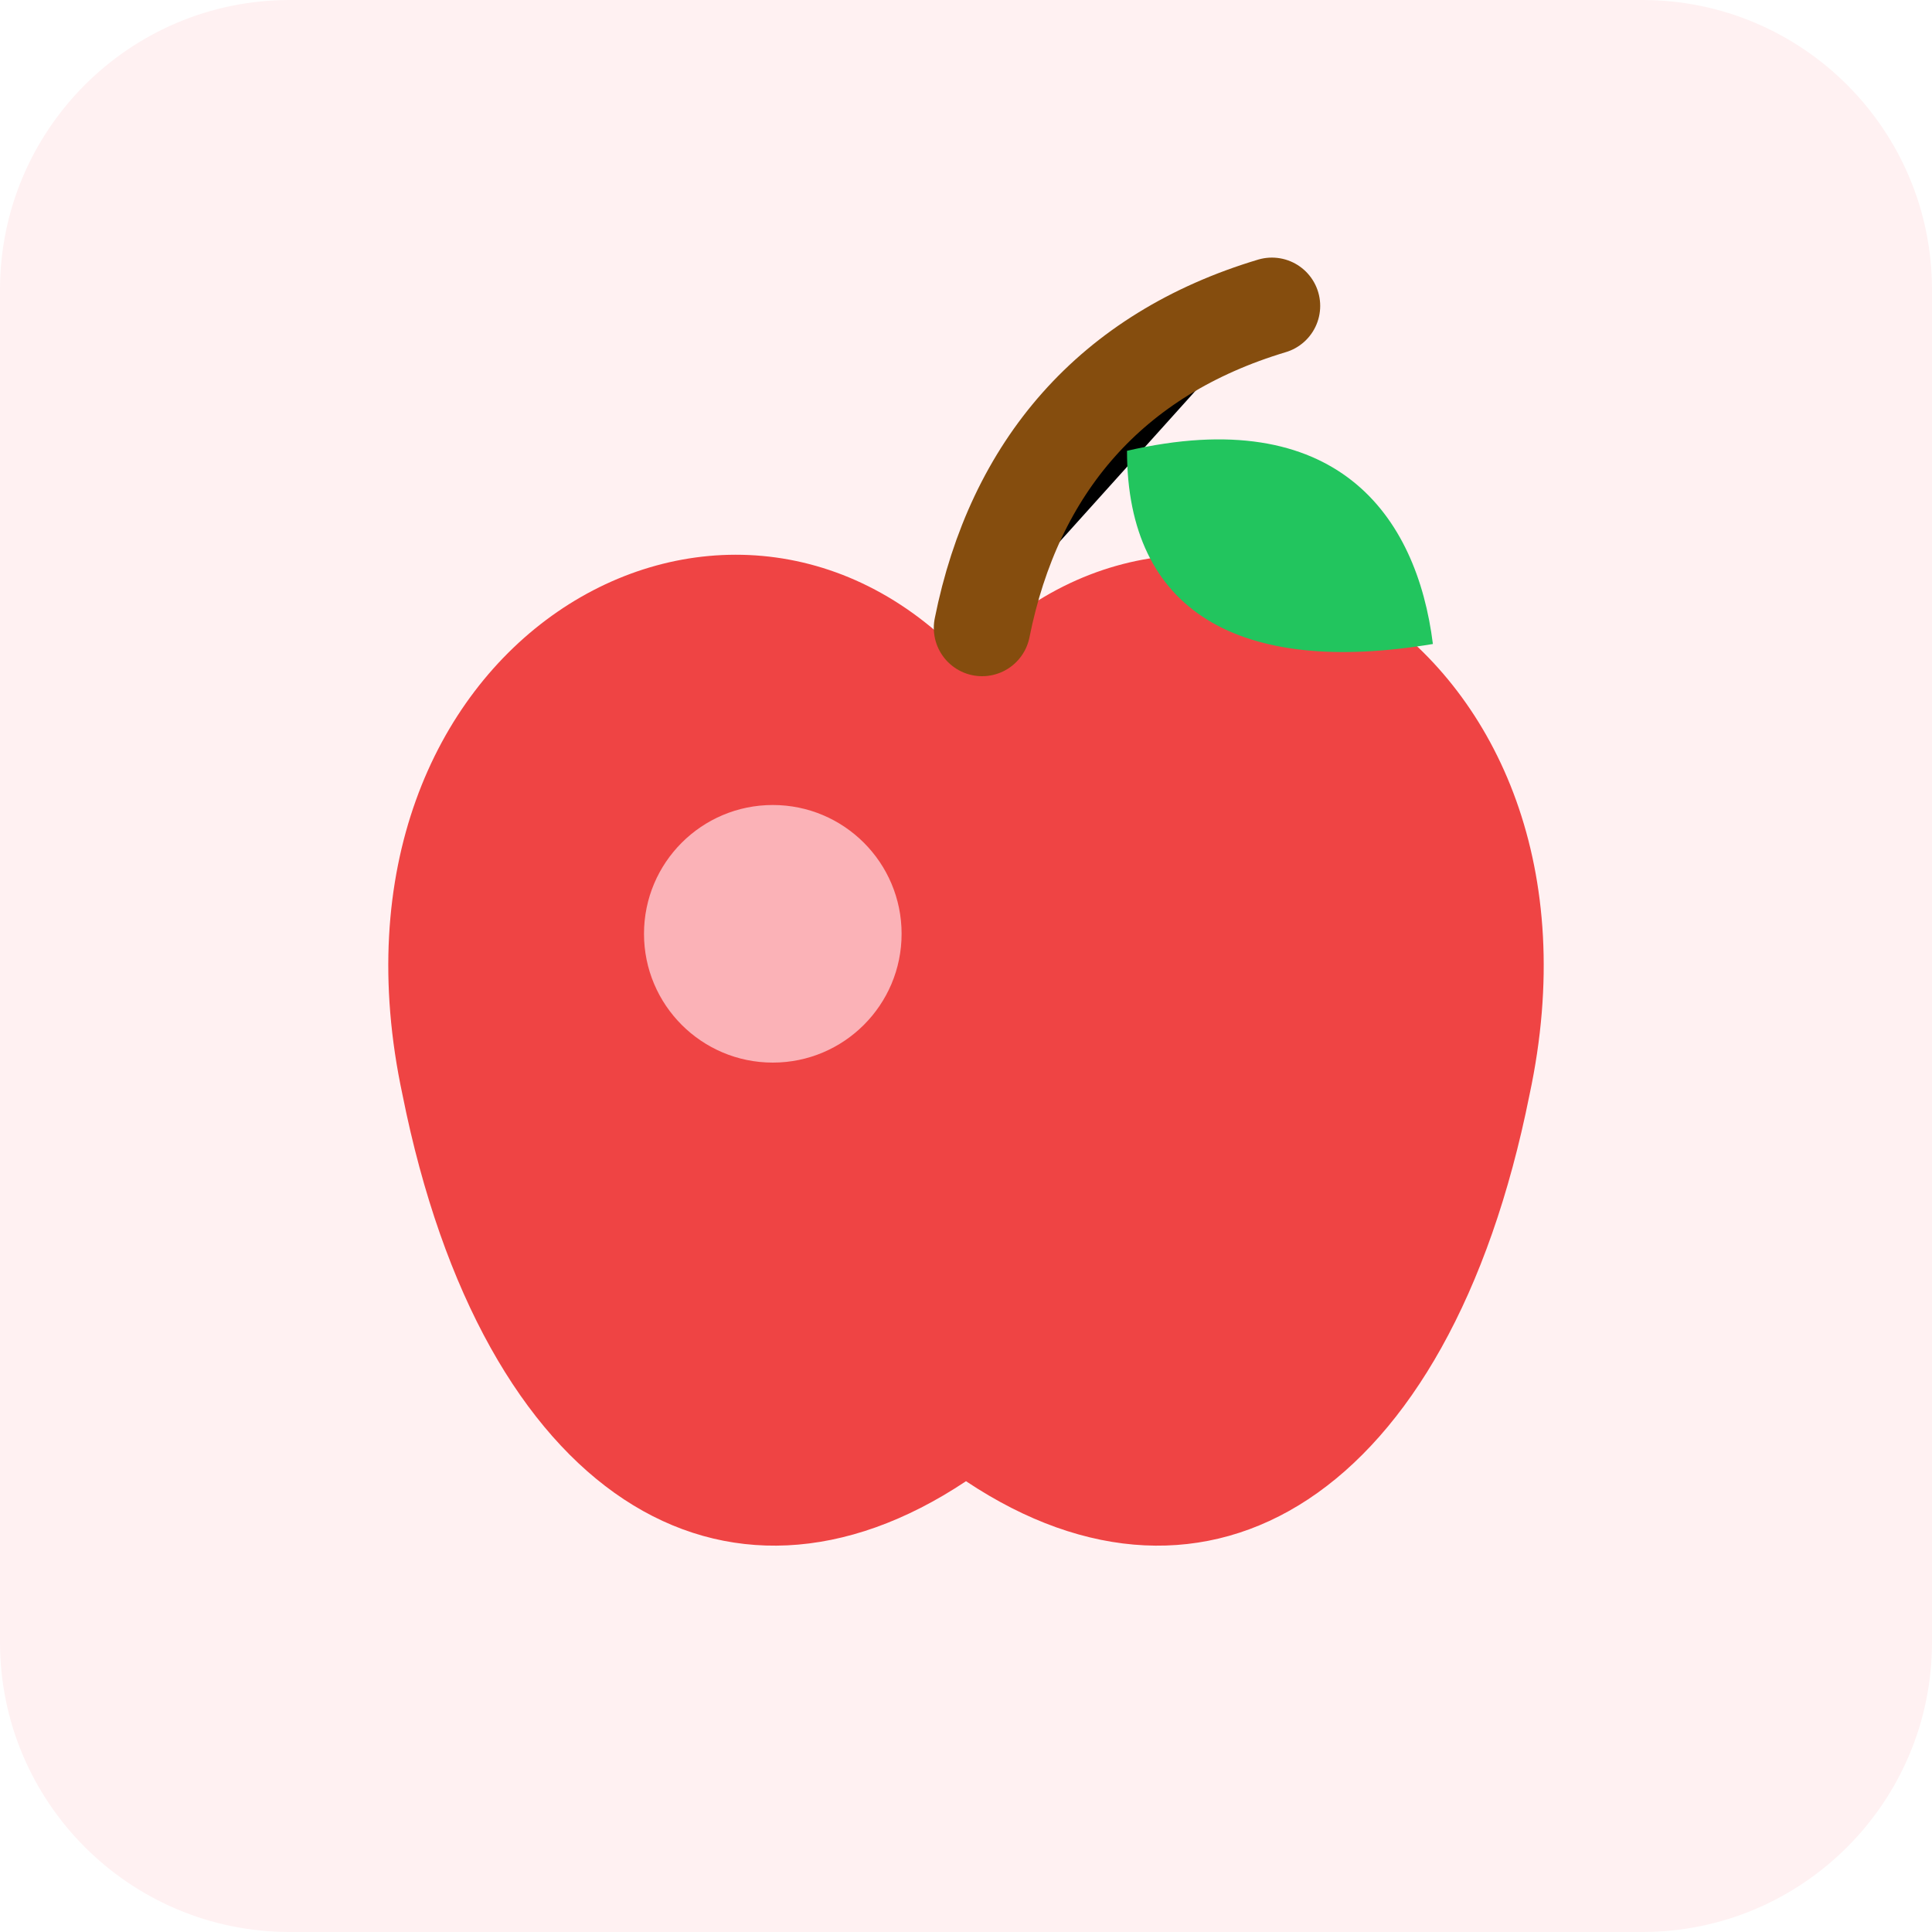
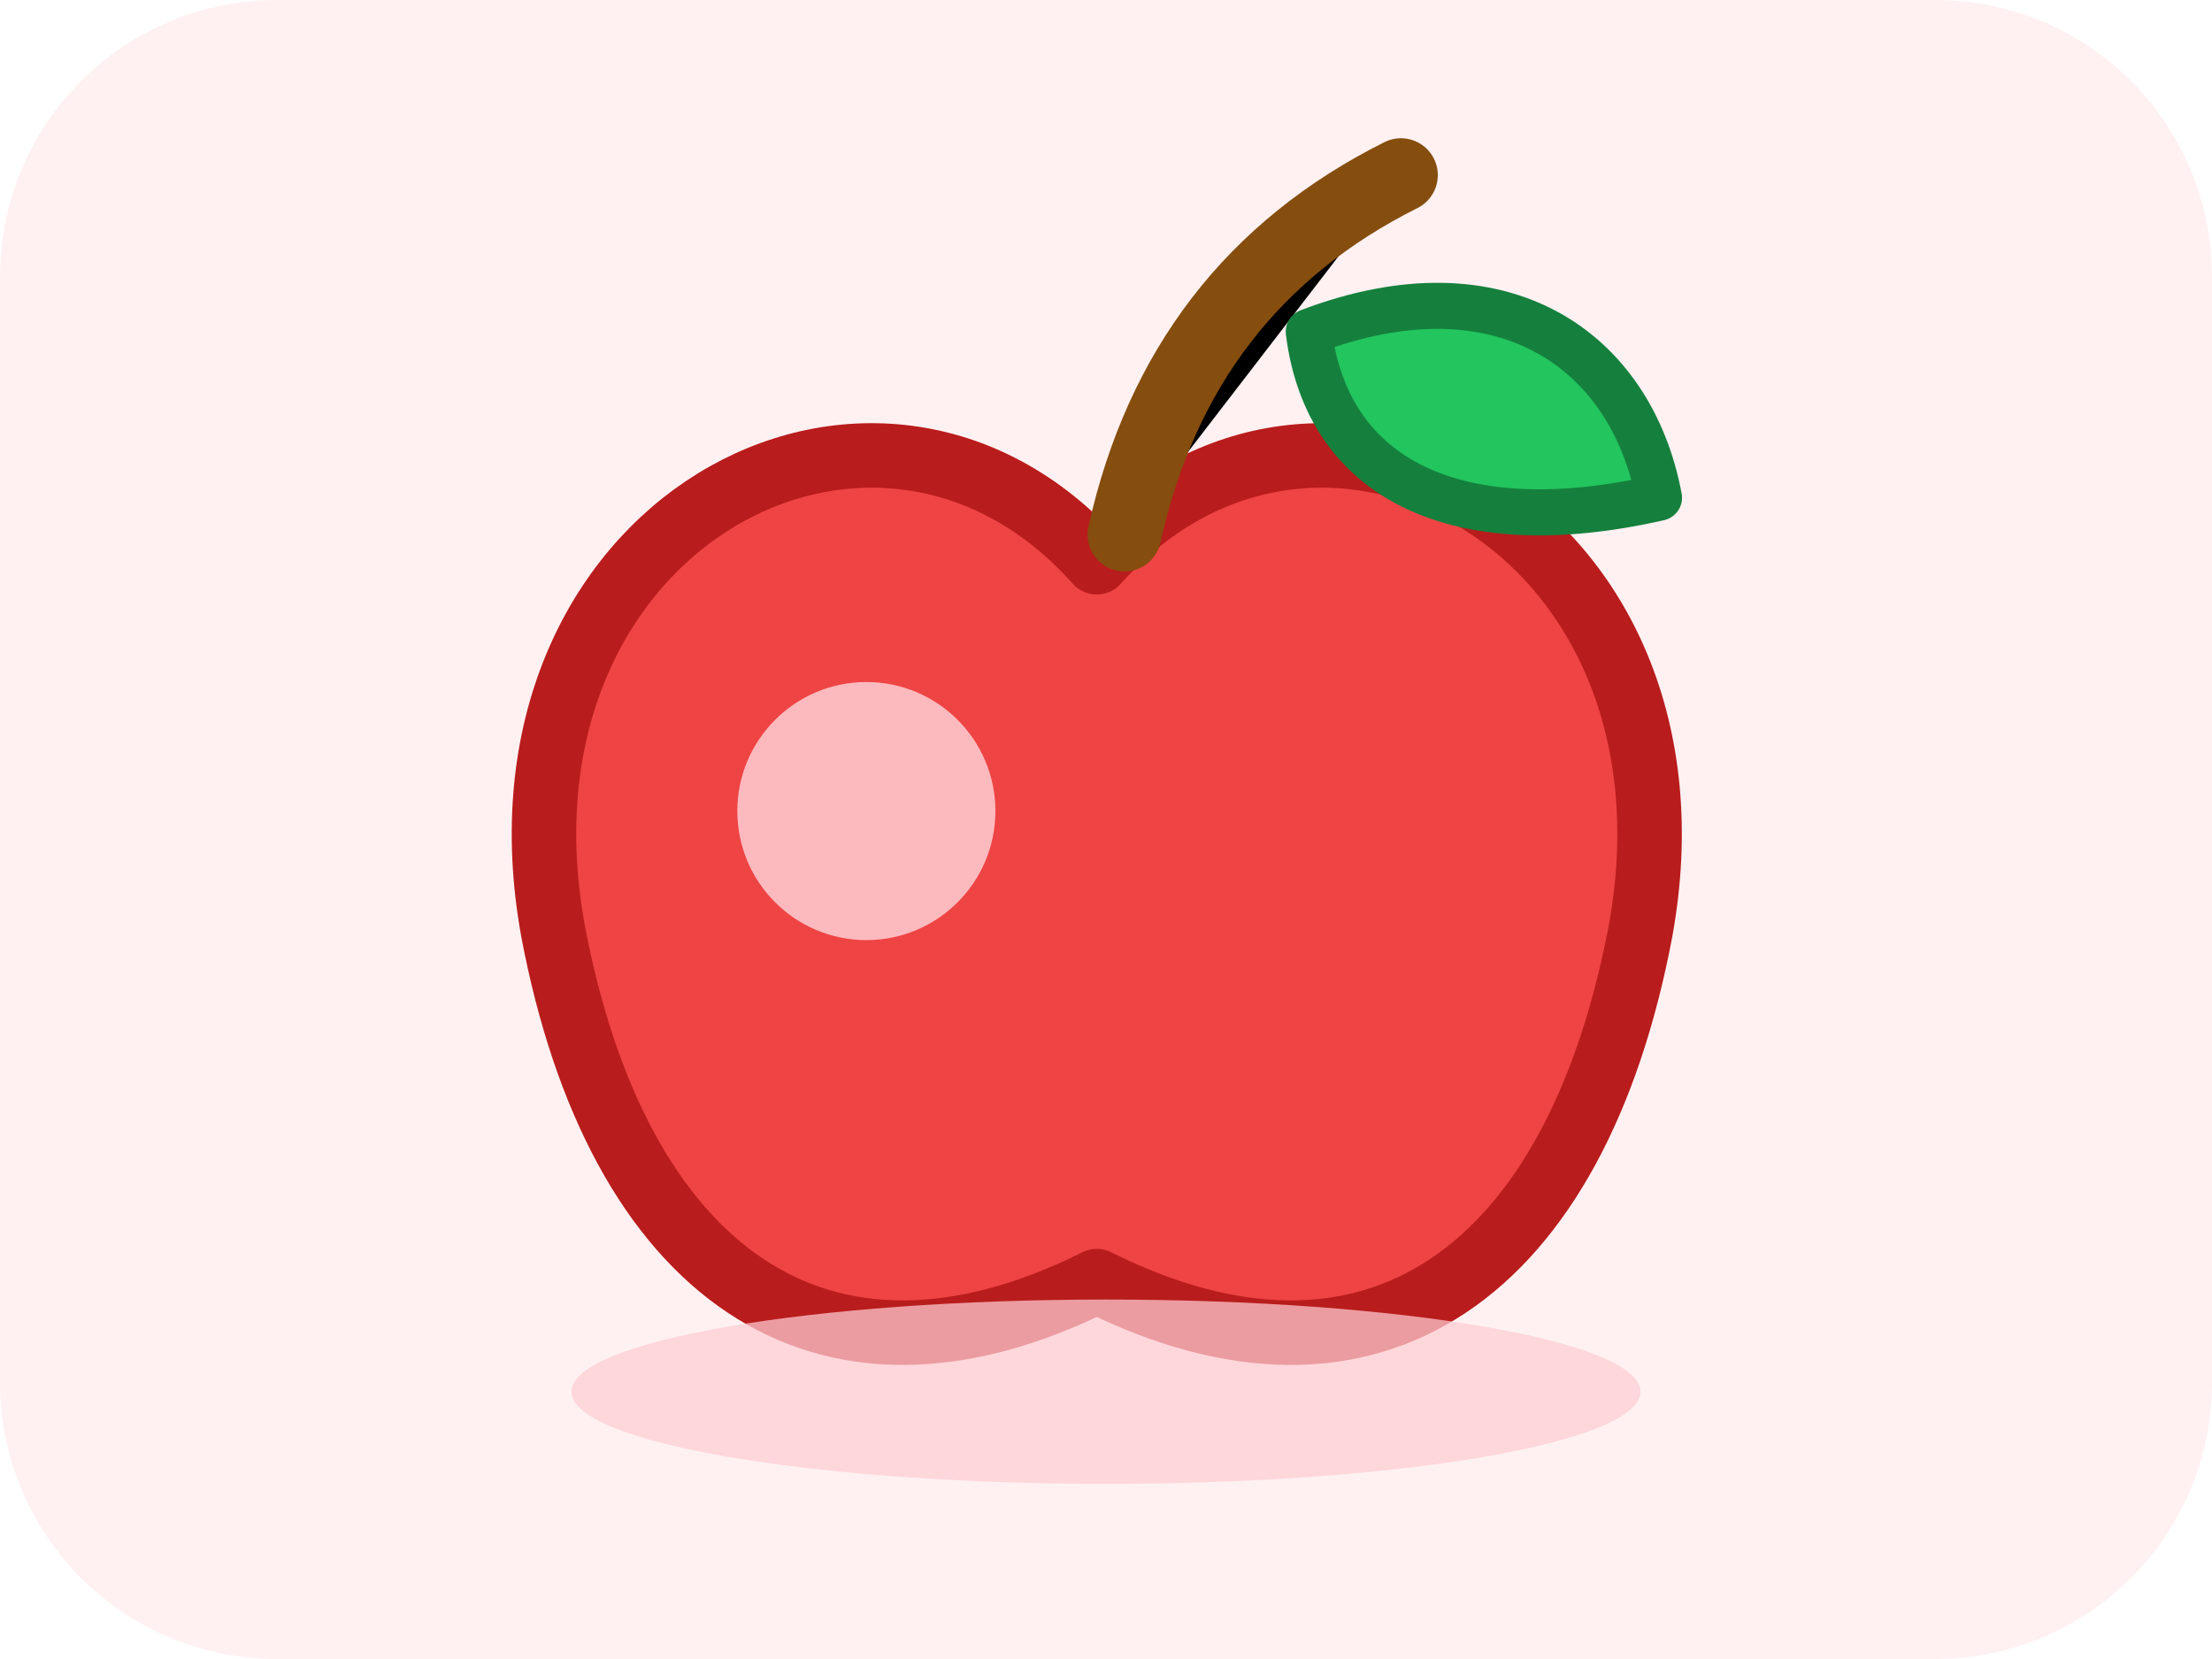
- <svg xmlns="http://www.w3.org/2000/svg" viewBox="0 0 120 120" role="img" aria-label="apple">
-   <rect width="120" height="120" rx="18" fill="#fff1f2" />
-   <path d="M60 41c15-16 41-1 35 27-5 25-20 34-35 24-15 10-30 1-35-24-6-28 20-43 35-27z" fill="#ef4444" />
-   <path d="M61 39c2-10 8-17 18-20" stroke="#854d0e" stroke-width="6" stroke-linecap="round" />
-   <path d="M70 28c13-3 18 4 19 12-12 2-19-2-19-12z" fill="#22c55e" />
-   <circle cx="48" cy="58" r="8" fill="#fecdd3" opacity=".8" />
+ <svg xmlns="http://www.w3.org/2000/svg" viewBox="0 0 240 180" role="img" aria-label="apple">
+   <rect width="240" height="180" rx="30" fill="#fff1f2" />
+   <path d="M119 61c24-27 67-4 59 40-7 37-29 53-59 38-30 15-52-1-59-38-8-44 35-67 59-40z" fill="#ef4444" stroke="#b91c1c" stroke-width="7" stroke-linejoin="round" />
+   <path d="M122 58c4-18 14-31 30-39" stroke="#854d0e" stroke-width="8" stroke-linecap="round" />
+   <path d="M142 36c21-8 35 2 38 18-22 5-36-2-38-18z" fill="#22c55e" stroke="#15803d" stroke-width="5" stroke-linejoin="round" />
+   <circle cx="94" cy="88" r="14" fill="#fecdd3" opacity=".86" />
+   <ellipse cx="120" cy="151" rx="58" ry="10" fill="#fecdd3" opacity=".72" />
</svg>
